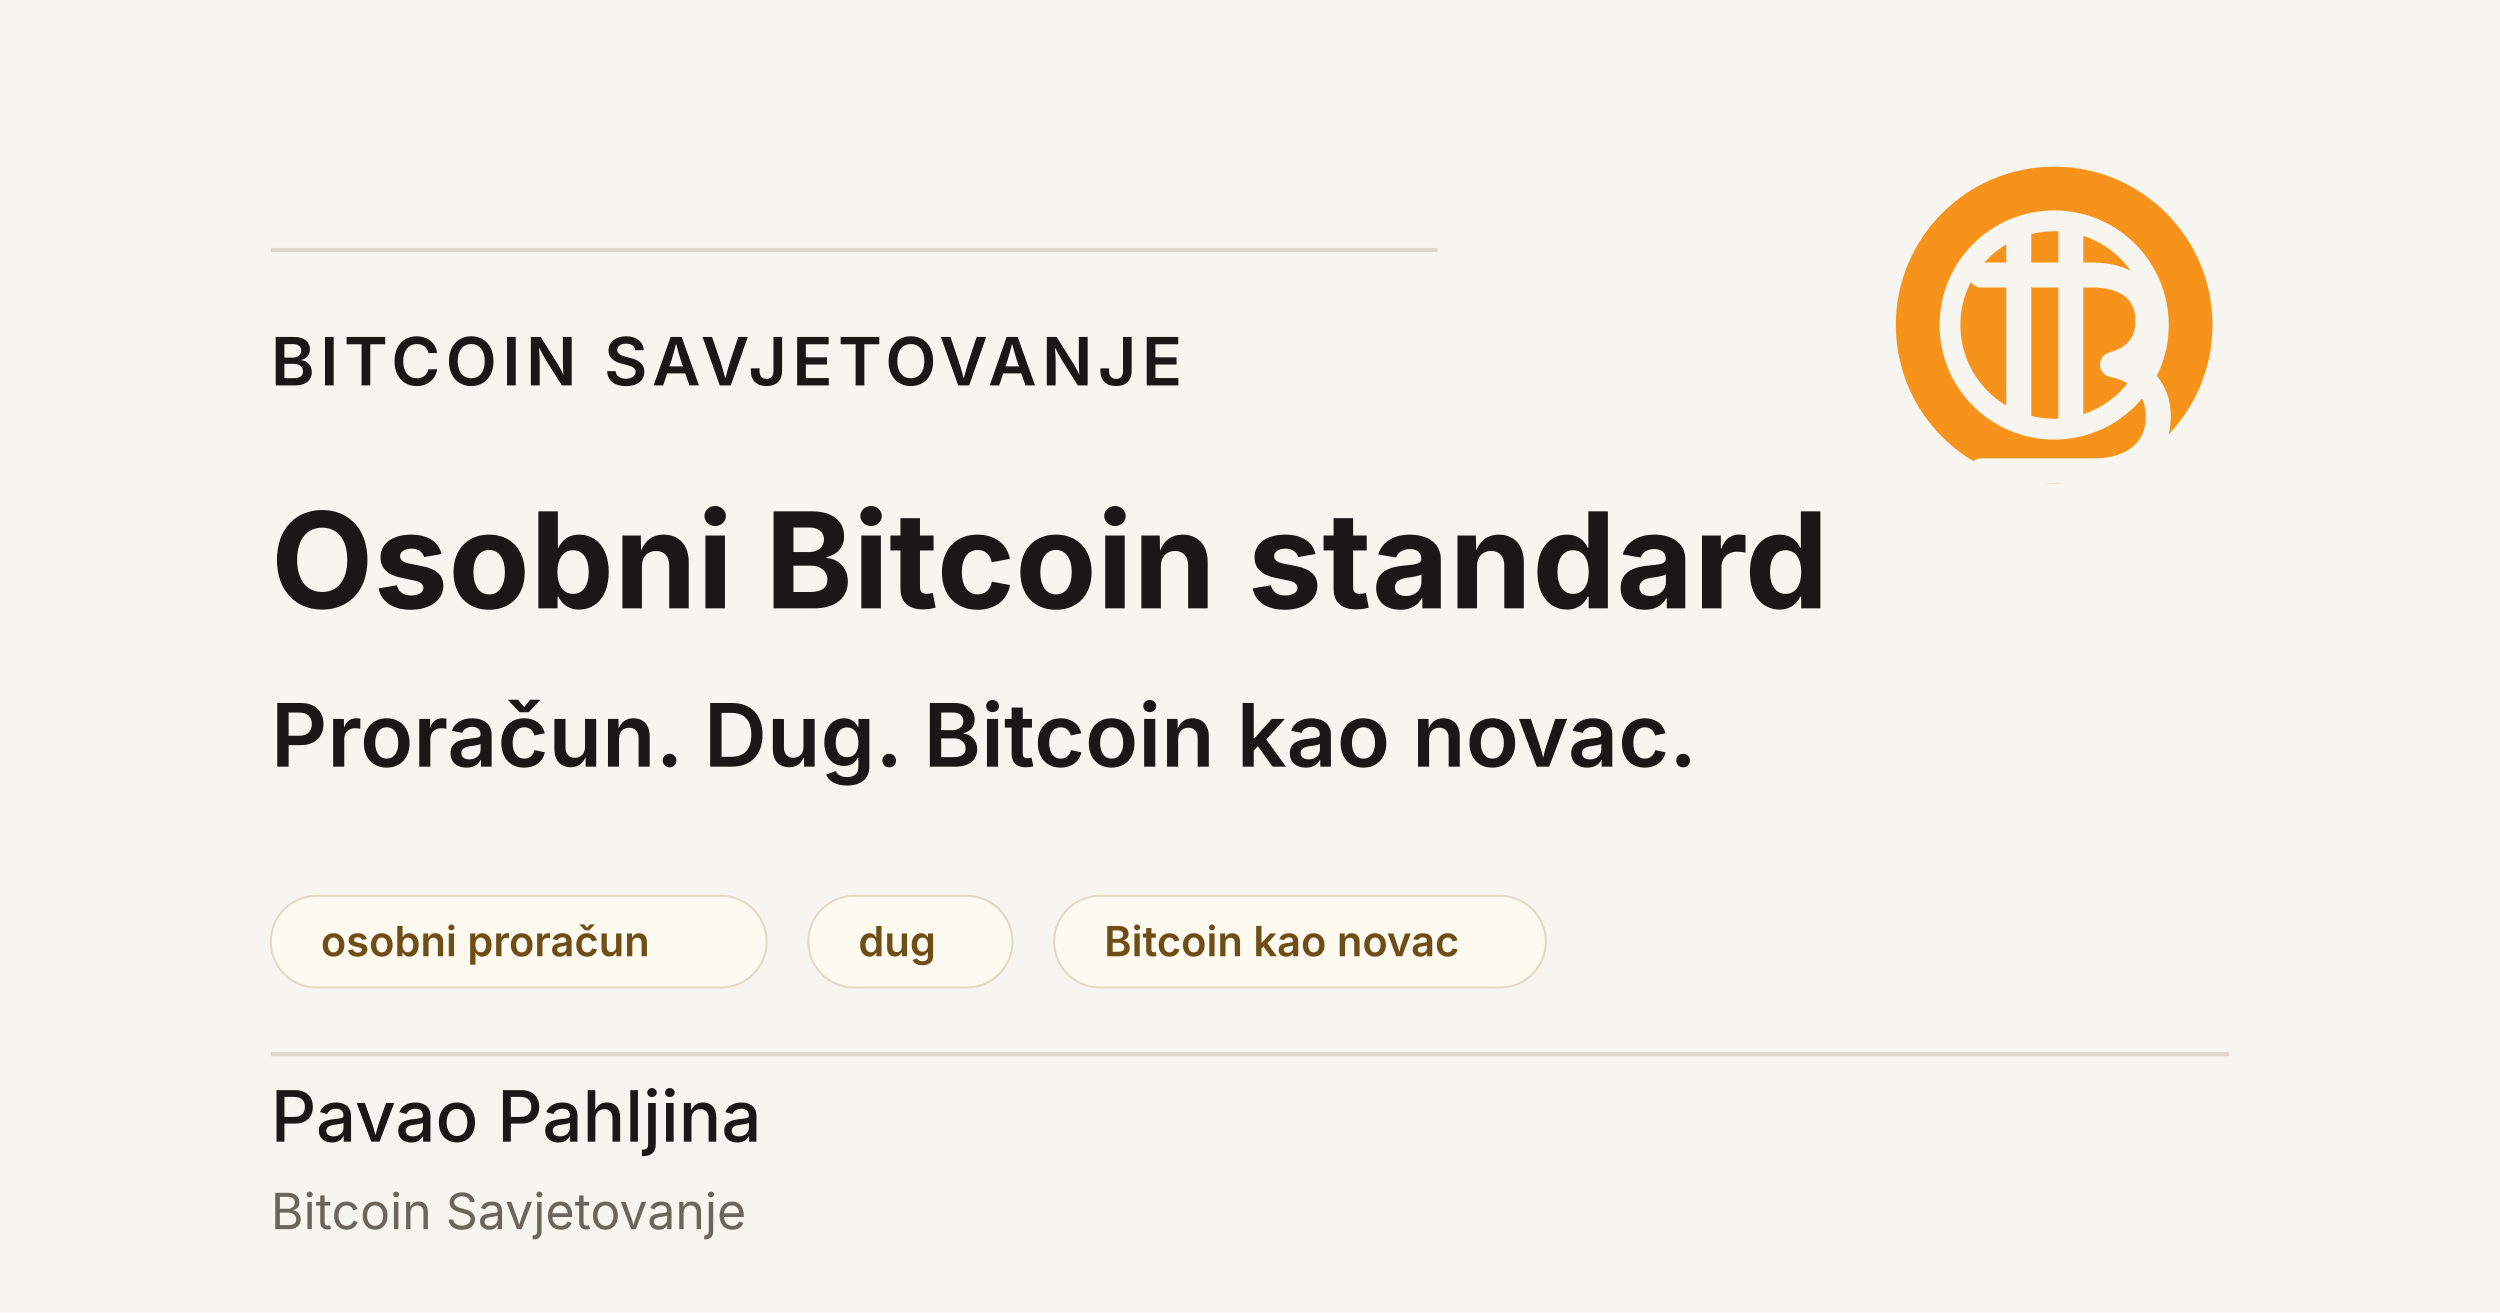
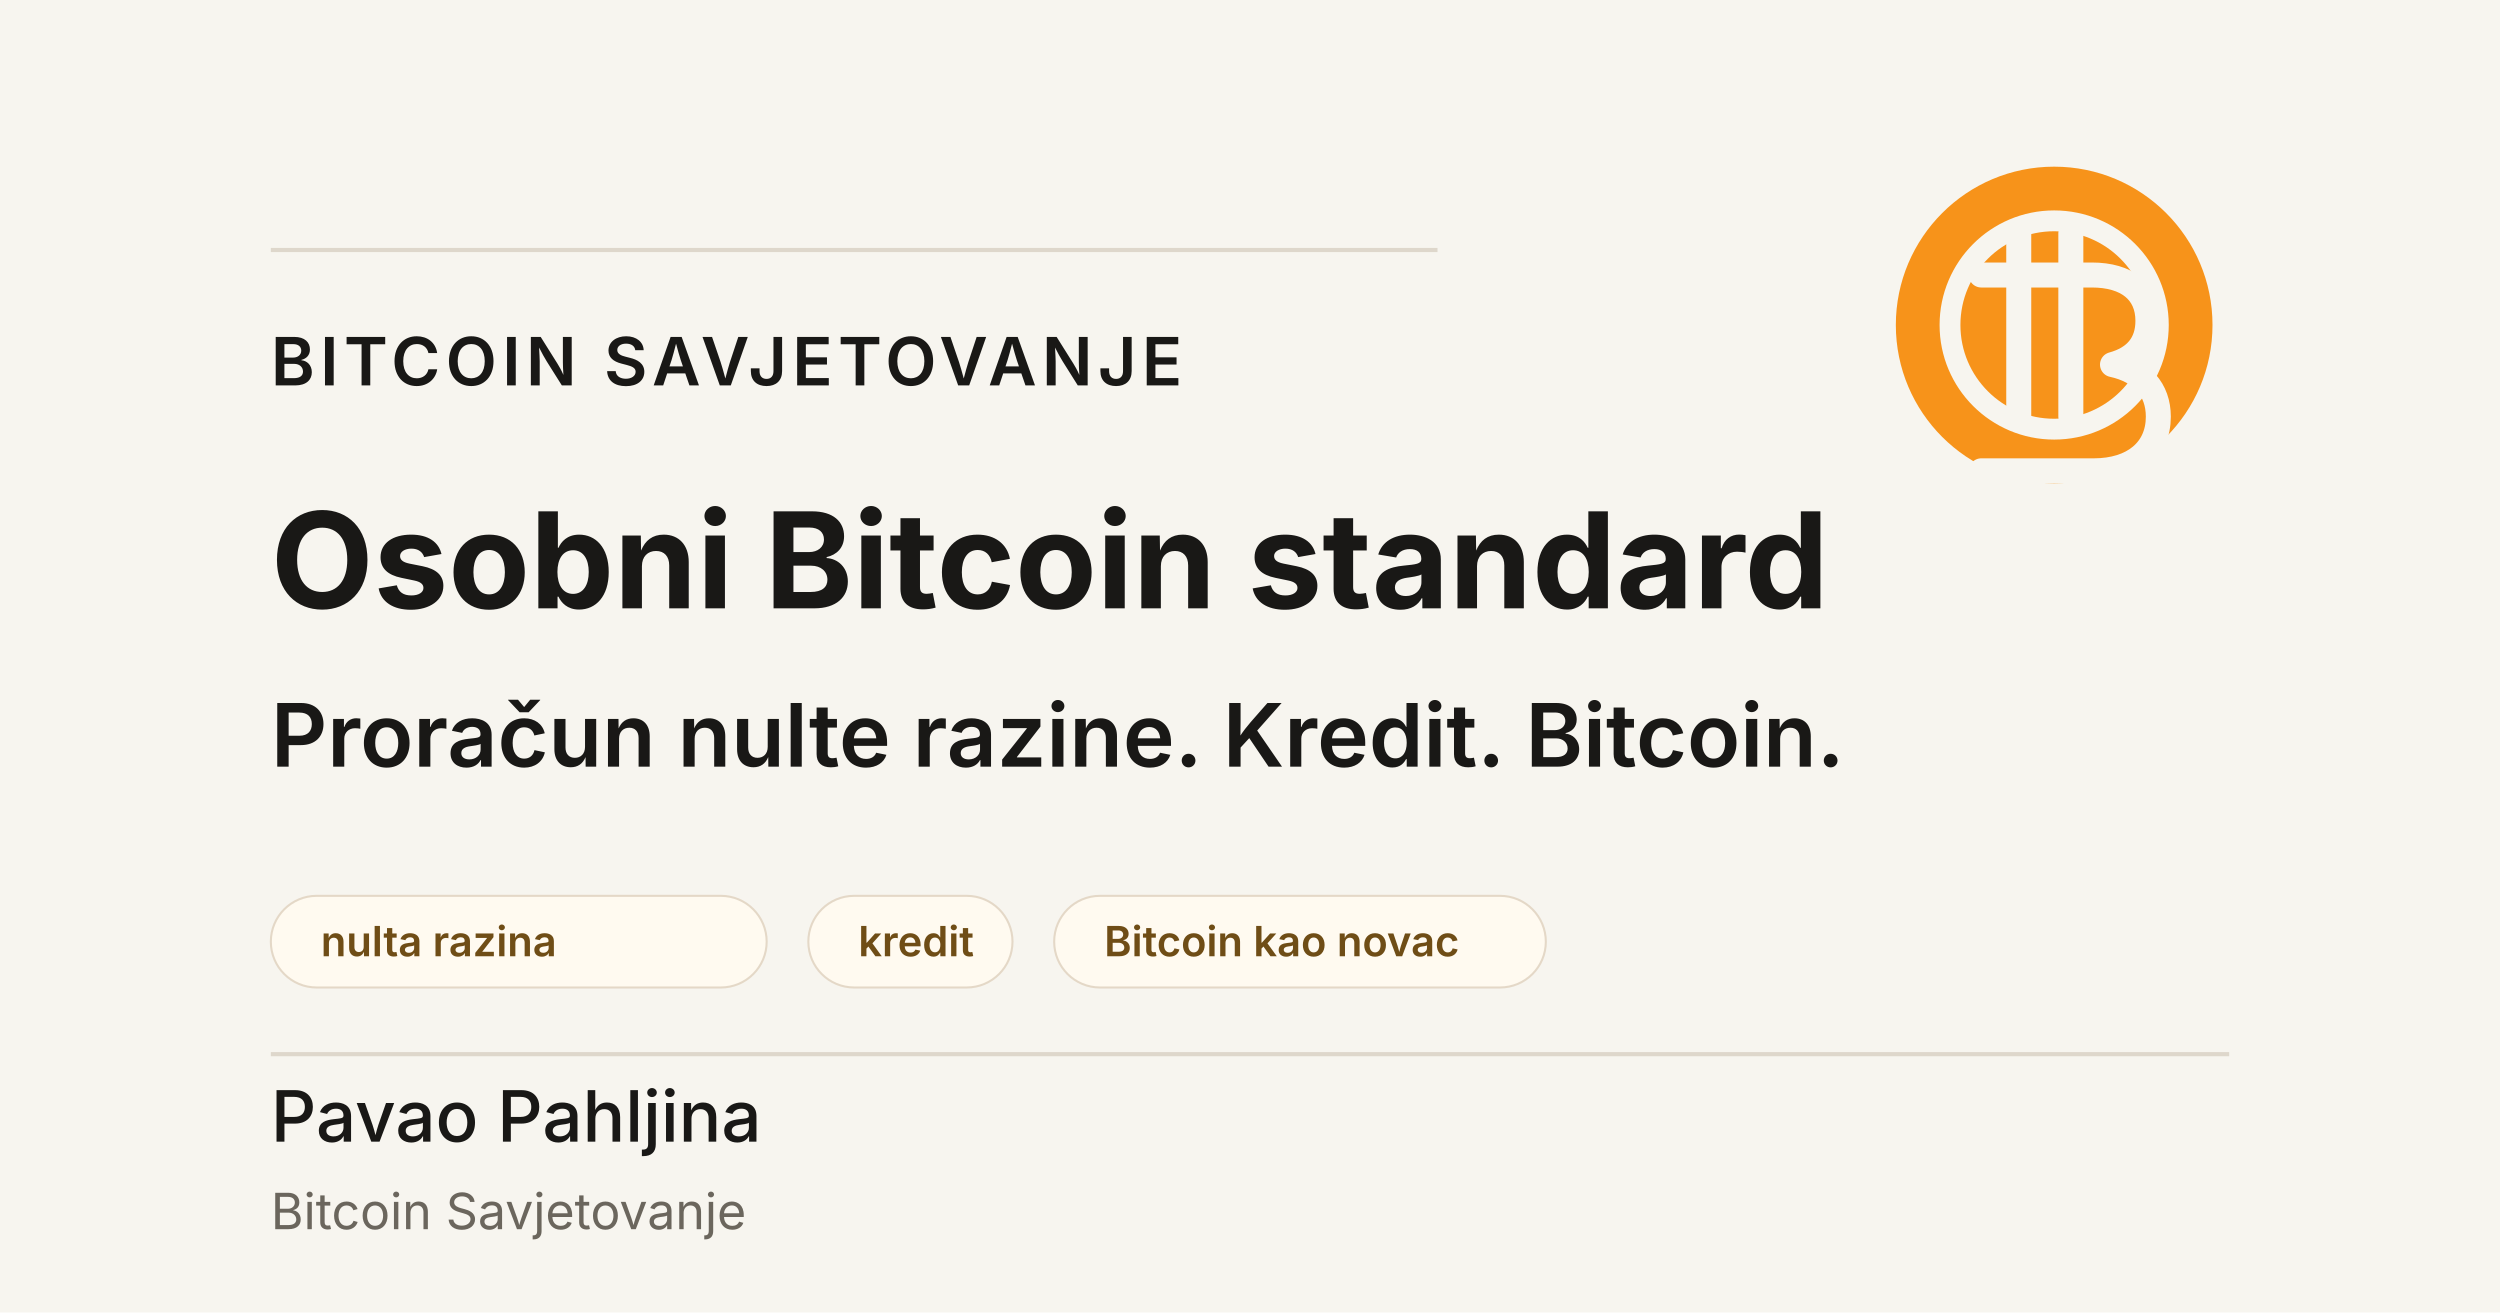
<svg xmlns="http://www.w3.org/2000/svg" width="1200" height="630" viewBox="0 0 1200 630" role="img" aria-labelledby="title desc">
  <rect width="1200" height="630" fill="#f7f5ef" />
  <path d="M130 506h940" stroke="#ded7cb" stroke-width="2" />
  <circle cx="986" cy="156" r="76" fill="#f7931a" />
  <circle cx="986" cy="156" r="50" fill="none" stroke="#f7f5ef" stroke-width="10" />
  <path d="M969 112v88M994 112v88M951 132h53c17 0 27 8 27 22 0 11-6 18-17 21 14 3 22 12 22 25 0 16-12 26-31 26h-54" fill="none" stroke="#f7f5ef" stroke-width="12" stroke-linecap="round" stroke-linejoin="round" />
  <path d="M130 120h560" stroke="#ded7cb" stroke-width="2" />
  <text x="130" y="185" fill="#191816" font-family="Geist, Inter, Arial, sans-serif" font-size="32" font-weight="600" letter-spacing=".08em">BITCOIN SAVJETOVANJE</text>
  <text x="130" y="292" fill="#191816" font-family="Geist, Inter, Arial, sans-serif" font-size="64" font-weight="700">Osobni Bitcoin standard</text>
-   <text x="130" y="368" fill="#191816" font-family="Geist, Inter, Arial, sans-serif" font-size="42" font-weight="600">Proračun. Dug. Bitcoin kao novac.</text>
+   <text x="130" y="368" fill="#191816" font-family="Geist, Inter, Arial, sans-serif" font-size="42" font-weight="600">Proračun nulte razine. Kredit. Bitcoin.</text>
  <text x="130" y="548" fill="#191816" font-family="Geist, Inter, Arial, sans-serif" font-size="34" font-weight="500">Pavao Pahljina</text>
  <text x="130" y="590" fill="#6b665d" font-family="Geist, Inter, Arial, sans-serif" font-size="24">Bitcoin Savjetovanje</text>
  <rect x="130" y="430" width="238" height="44" rx="22" fill="#fffaf0" stroke="#e4d8c7" />
-   <text x="154" y="459" fill="#6f4d16" font-family="Geist, Inter, Arial, sans-serif" font-size="20" font-weight="600">osobni proračun</text>
+   <text x="154" y="459" fill="#6f4d16" font-family="Geist, Inter, Arial, sans-serif" font-size="20" font-weight="600">nulta razina</text>
  <rect x="388" y="430" width="98" height="44" rx="22" fill="#fffaf0" stroke="#e4d8c7" />
-   <text x="412" y="459" fill="#6f4d16" font-family="Geist, Inter, Arial, sans-serif" font-size="20" font-weight="600">dug</text>
+   <text x="412" y="459" fill="#6f4d16" font-family="Geist, Inter, Arial, sans-serif" font-size="20" font-weight="600">kredit</text>
  <rect x="506" y="430" width="236" height="44" rx="22" fill="#fffaf0" stroke="#e4d8c7" />
  <text x="530" y="459" fill="#6f4d16" font-family="Geist, Inter, Arial, sans-serif" font-size="20" font-weight="600">Bitcoin kao novac</text>
</svg>
